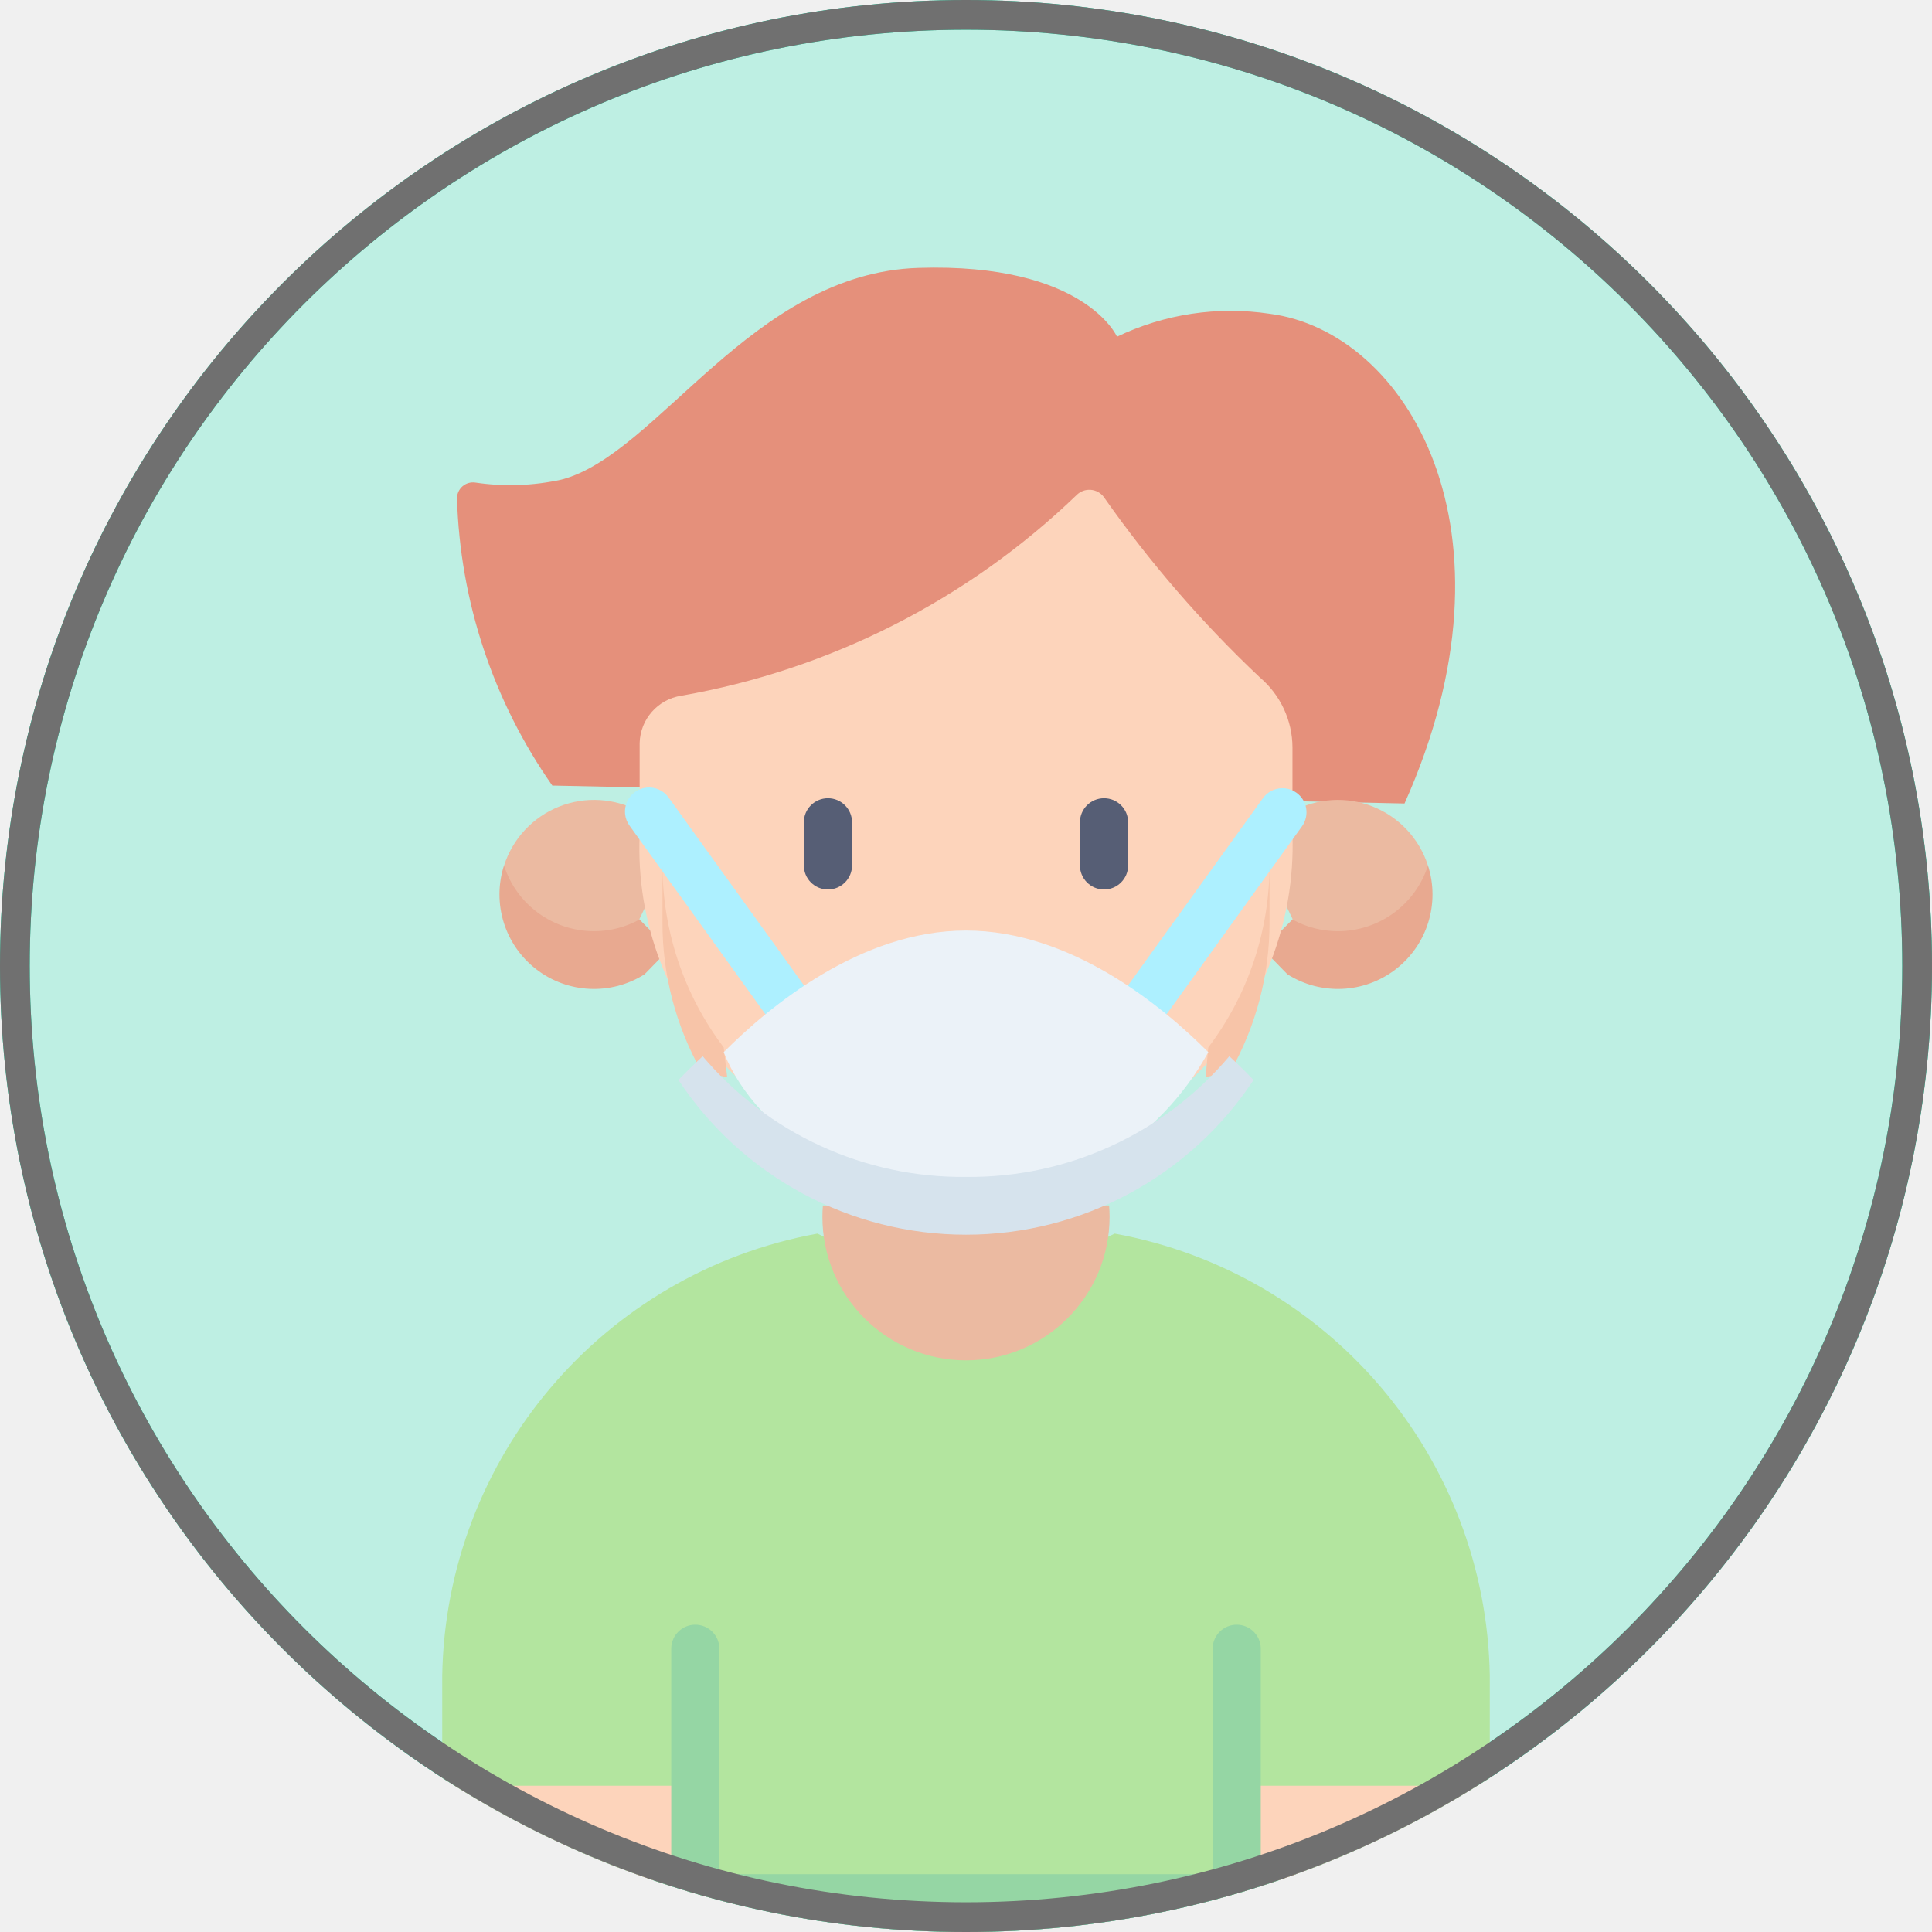
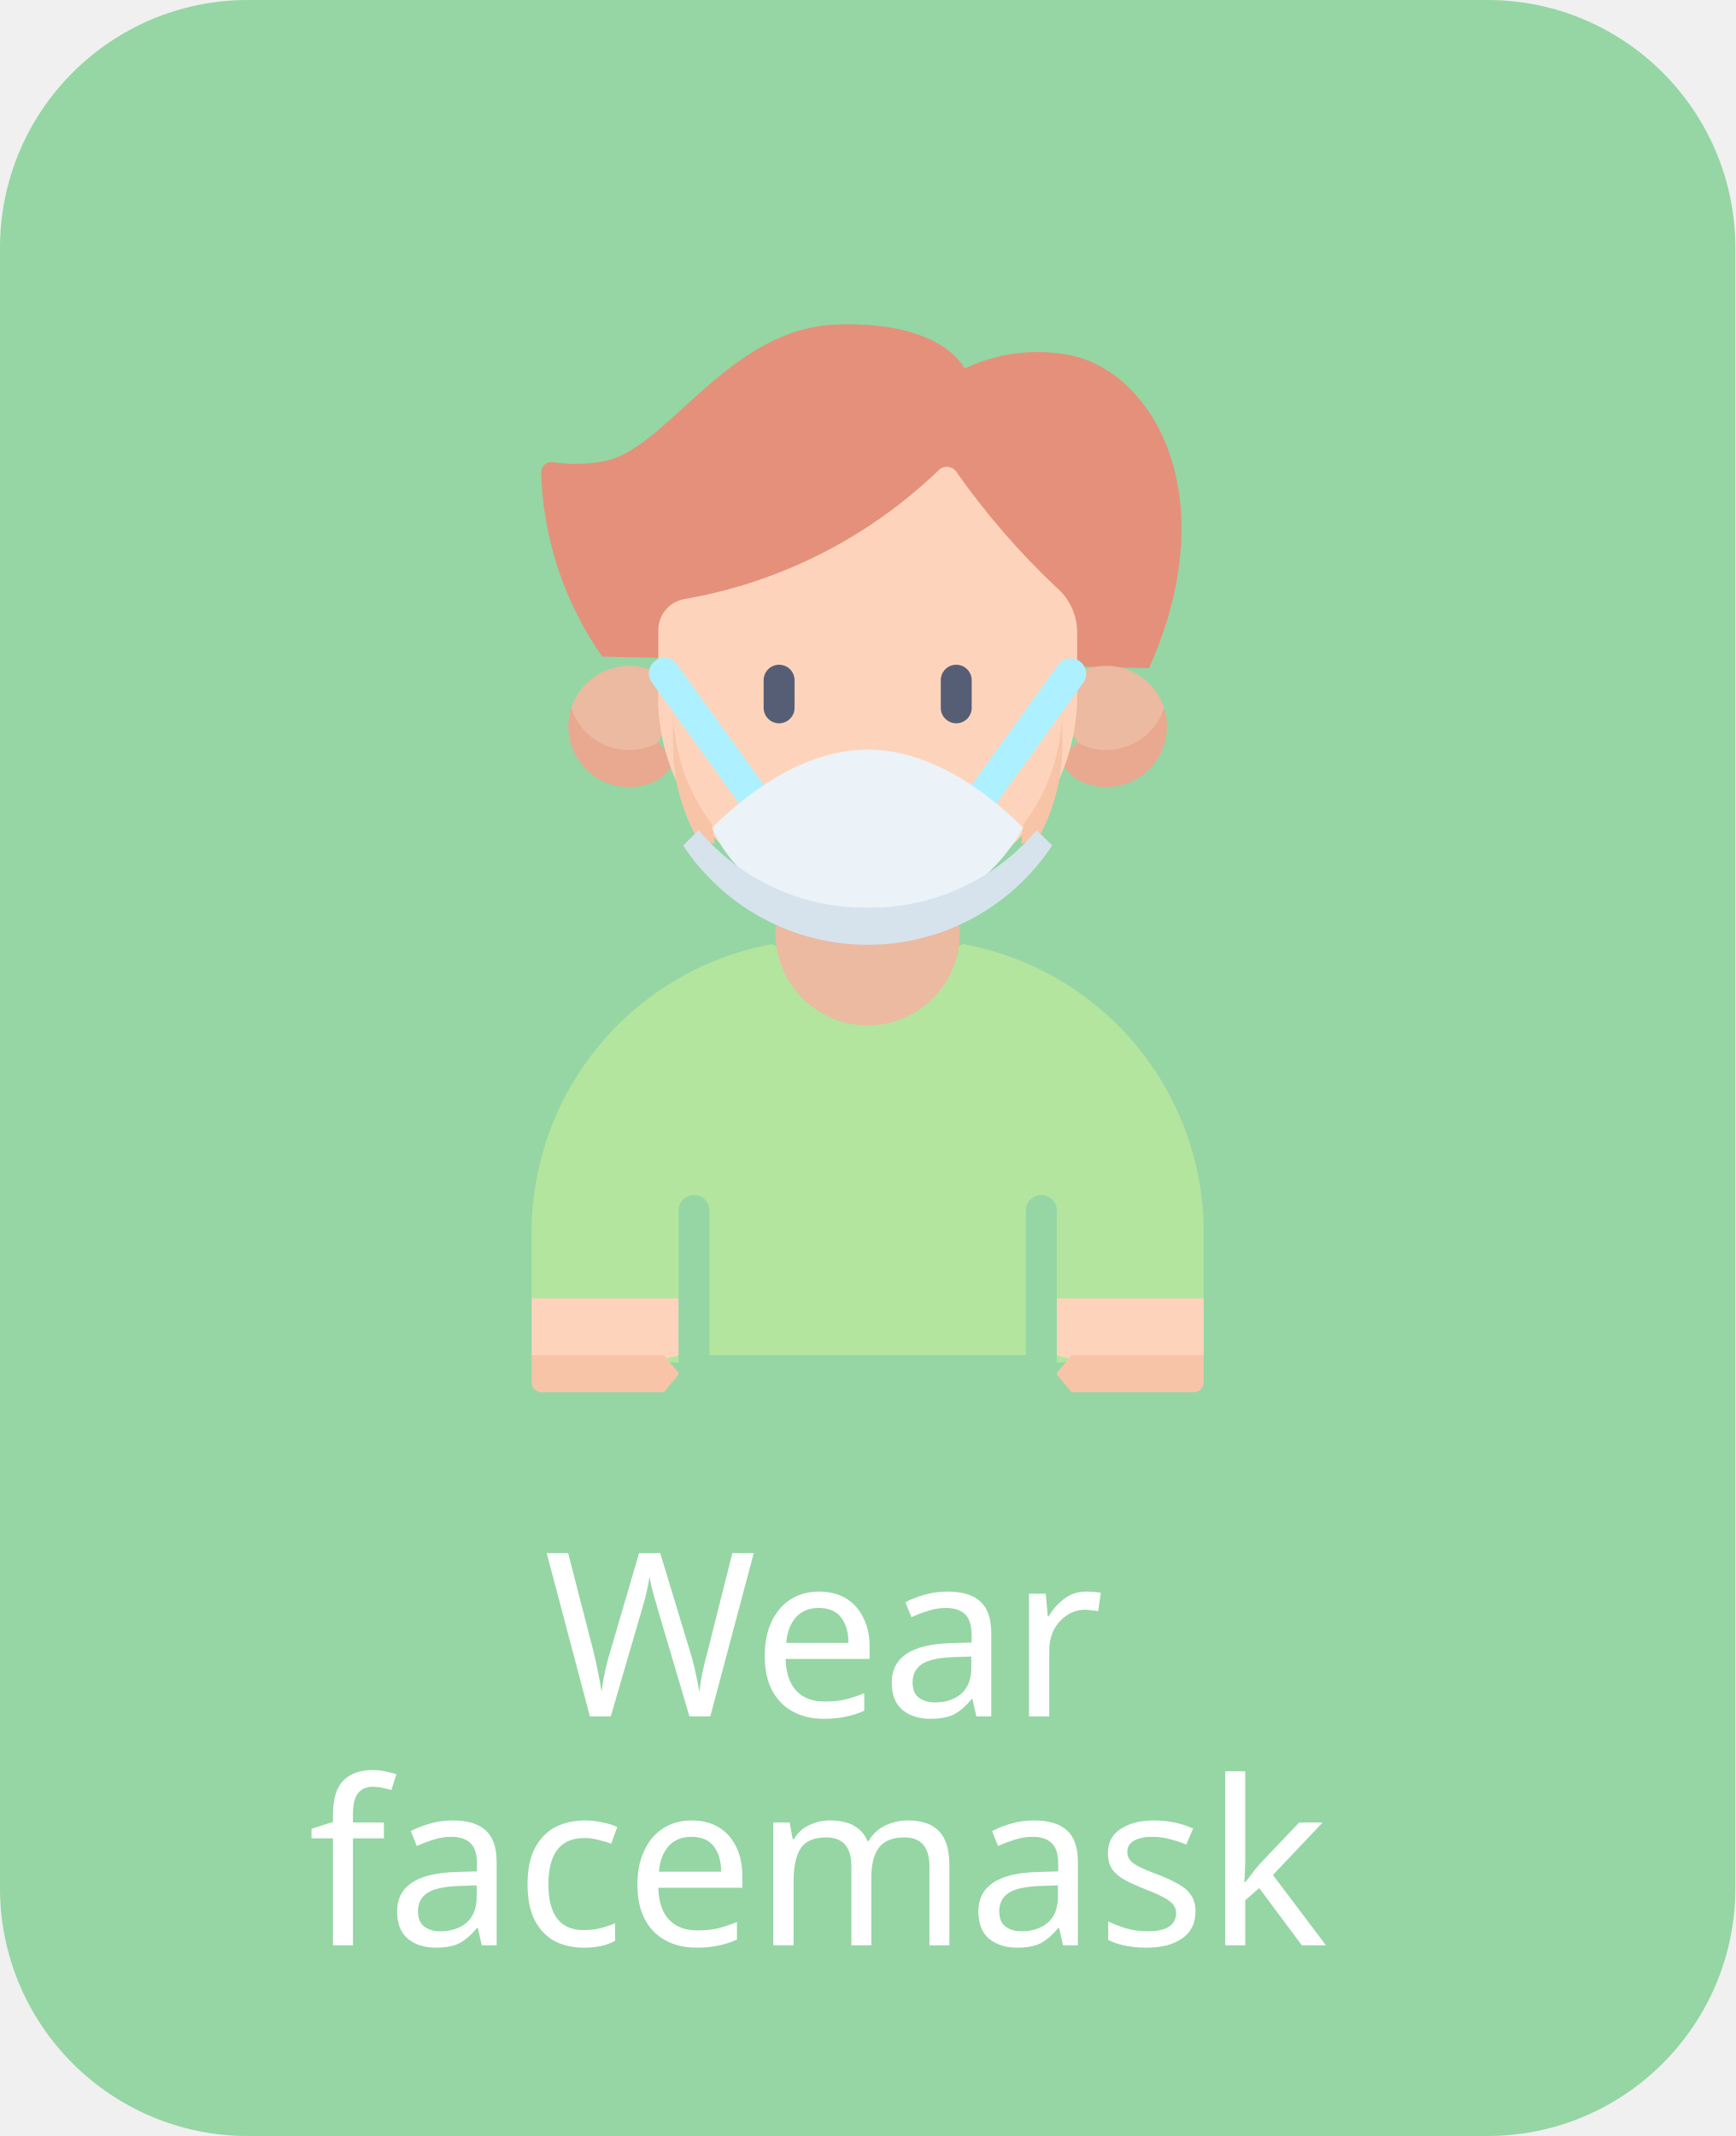
- <svg xmlns="http://www.w3.org/2000/svg" width="65" height="65" viewBox="0 0 65 65">
-   <defs>
-     <clipPath id="clip-path">
-       <circle id="Ellipse_13" data-name="Ellipse 13" cx="32.5" cy="32.5" r="32.5" transform="translate(1284 959)" fill="#beefe3" />
-     </clipPath>
-   </defs>
-   <g id="Group_218" data-name="Group 218" transform="translate(-56 -1054)">
-     <g id="Group_30" data-name="Group 30" transform="translate(-200 103)">
-       <g id="Ellipse_13-2" data-name="Ellipse 13" transform="translate(256 951)" fill="#beefe3" stroke="rgba(0,219,158,0.9)" stroke-width="1">
-         <circle cx="32.5" cy="32.5" r="32.5" stroke="none" />
-         <circle cx="32.5" cy="32.5" r="32" fill="none" />
-       </g>
-     </g>
-     <g id="Group_217" data-name="Group 217">
-       <g id="Mask_Group_12" data-name="Mask Group 12" transform="translate(-1228 95)" clip-path="url(#clip-path)">
-         <g id="face-mask" transform="translate(1203.994 968)">
-           <g id="Group_181" data-name="Group 181" transform="translate(94.884 0)">
-             <g id="Group_180" data-name="Group 180" transform="translate(0 0)">
-               <path id="Path_628" data-name="Path 628" d="M102.841,17.43a17.742,17.742,0,0,1-3.207-9.669.538.538,0,0,1,.622-.525,7.994,7.994,0,0,0,2.891-.1c3.23-.831,6.408-6.944,12.007-7.123s6.685,2.315,6.685,2.315a8.853,8.853,0,0,1,5.136-.772c4.6.594,8.648,7.285,4.538,16.477Z" transform="translate(-99.137 0)" fill="#e5907b" />
-               <g id="Group_176" data-name="Group 176" transform="translate(1.927 17.911)">
-                 <path id="Path_629" data-name="Path 629" d="M114.763,165.008a3.034,3.034,0,0,0,3.029,3.15s1.53-1.36,1.531-1.335c0-.009,0-.017,0-.025l.941-1.943-.941-1.663a3.181,3.181,0,0,0-4.559,1.817Z" transform="translate(-114.611 -162.799)" fill="#ebbaa1" />
-                 <path id="Path_630" data-name="Path 630" d="M116.493,186.128a3.181,3.181,0,0,1-3.029-2.209,3.18,3.18,0,0,0,4.73,3.658l.822-.842-.992-1A3.161,3.161,0,0,1,116.493,186.128Z" transform="translate(-113.313 -181.71)" fill="#e8a990" />
-                 <path id="Path_631" data-name="Path 631" d="M350.149,165.008a3.034,3.034,0,0,1-3.029,3.15s-1.53-1.36-1.531-1.335c0-.009,0-.017,0-.025l-.941-1.943.941-1.663a3.181,3.181,0,0,1,4.559,1.817Z" transform="translate(-318.911 -162.799)" fill="#ebbaa1" />
-                 <path id="Path_632" data-name="Path 632" d="M346.679,186.128a3.182,3.182,0,0,0,3.029-2.209,3.18,3.18,0,0,1-4.73,3.658l-.822-.842.992-1A3.161,3.161,0,0,0,346.679,186.128Z" transform="translate(-318.47 -181.71)" fill="#e8a990" />
+ <svg xmlns="http://www.w3.org/2000/svg" width="91" height="112" viewBox="0 0 91 112">
+   <g id="Group_377" data-name="Group 377" transform="translate(-44 -1503)">
+     <g id="Group_416" data-name="Group 416">
+       <rect id="Rectangle_87" data-name="Rectangle 87" width="91" height="112" rx="13" transform="translate(44 1503)" fill="#95d6a4" />
+       <text id="Wear_facemask" data-name="Wear  facemask" transform="translate(90 1593)" fill="#fff" font-size="12" font-family="Poppins-Regular, Poppins">
+         <tspan x="-17.472" y="0">Wear </tspan>
+         <tspan x="-29.85" y="12">facemask</tspan>
+       </text>
+       <g id="Group_218" data-name="Group 218" transform="translate(6 452)">
+         <g id="Group_217" data-name="Group 217">
+           <g id="Group_351" data-name="Group 351" transform="translate(-1233 100)">
+             <g id="face-mask" transform="translate(1203.994 968)">
+               <g id="Group_181" data-name="Group 181" transform="translate(94.884 0)">
+                 <g id="Group_180" data-name="Group 180" transform="translate(0 0)">
+                   <path id="Path_628" data-name="Path 628" d="M102.841,17.43a17.742,17.742,0,0,1-3.207-9.669.538.538,0,0,1,.622-.525,7.994,7.994,0,0,0,2.891-.1c3.23-.831,6.408-6.944,12.007-7.123s6.685,2.315,6.685,2.315a8.853,8.853,0,0,1,5.136-.772c4.6.594,8.648,7.285,4.538,16.477Z" transform="translate(-99.137 0)" fill="#e5907b" />
+                   <g id="Group_176" data-name="Group 176" transform="translate(1.927 17.911)">
+                     <path id="Path_629" data-name="Path 629" d="M114.763,165.008a3.034,3.034,0,0,0,3.029,3.15s1.53-1.36,1.531-1.335c0-.009,0-.017,0-.025l.941-1.943-.941-1.663a3.181,3.181,0,0,0-4.559,1.817Z" transform="translate(-114.611 -162.799)" fill="#ebbaa1" />
+                     <path id="Path_630" data-name="Path 630" d="M116.493,186.128a3.181,3.181,0,0,1-3.029-2.209,3.18,3.18,0,0,0,4.73,3.658l.822-.842-.992-1A3.161,3.161,0,0,1,116.493,186.128Z" transform="translate(-113.313 -181.71)" fill="#e8a990" />
+                     <path id="Path_631" data-name="Path 631" d="M350.149,165.008a3.034,3.034,0,0,1-3.029,3.15s-1.53-1.36-1.531-1.335c0-.009,0-.017,0-.025l-.941-1.943.941-1.663a3.181,3.181,0,0,1,4.559,1.817Z" transform="translate(-318.911 -162.799)" fill="#ebbaa1" />
+                     <path id="Path_632" data-name="Path 632" d="M346.679,186.128a3.182,3.182,0,0,0,3.029-2.209,3.18,3.18,0,0,1-4.73,3.658l-.822-.842.992-1A3.161,3.161,0,0,0,346.679,186.128Z" transform="translate(-318.47 -181.71)" fill="#e8a990" />
+                   </g>
+                   <path id="Path_633" data-name="Path 633" d="M169.337,94.26a10.8,10.8,0,0,0,10.984-11.153V80.174a3.106,3.106,0,0,0-1.1-2.36,39.582,39.582,0,0,1-5.251-6.073.608.608,0,0,0-.913-.06,25.51,25.51,0,0,1-13.3,6.751,1.653,1.653,0,0,0-1.4,1.589v3.086A10.7,10.7,0,0,0,169.337,94.26Z" transform="translate(-151.715 -64.025)" fill="#fdd4bb" />
+                   <path id="Path_634" data-name="Path 634" d="M117.508,287.322a11.127,11.127,0,0,1-10,0A15.383,15.383,0,0,0,94.884,302.2v3.7l.984,2.983,16.638.941,16.638-.941.984-2.983v-3.7A15.383,15.383,0,0,0,117.508,287.322Z" transform="translate(-94.884 -254.819)" fill="#b3e59f" />
+                   <path id="Path_635" data-name="Path 635" d="M169.794,495.362h18l.878-.972-.878-.972h-18l-.878.972Z" transform="translate(-161.174 -439.362)" fill="#95d6a4" />
+                   <path id="Path_636" data-name="Path 636" d="M209.821,287.16c-.01.126-.016.252-.016.38a4.831,4.831,0,1,0,9.662,0c0-.128-.006-.255-.016-.38Z" transform="translate(-197.014 -255.604)" fill="#ebbaa1" />
+                   <path id="Path_637" data-name="Path 637" d="M350.826,467.878l-3.871.941-3.871-.941V464.9h7.742Z" transform="translate(-315.582 -413.821)" fill="#fdd4bb" />
+                   <path id="Path_638" data-name="Path 638" d="M94.884,467.878l3.871.941,3.871-.941V464.9H94.884Z" transform="translate(-94.884 -413.821)" fill="#fdd4bb" />
+                   <path id="Path_639" data-name="Path 639" d="M343.894,495.362h6.41a.523.523,0,0,0,.523-.523v-1.42h-6.933l-.81.972Z" transform="translate(-315.582 -439.362)" fill="#f7c4a8" />
+                   <path id="Path_640" data-name="Path 640" d="M95.407,495.363h6.41l.81-.972-.81-.972H94.884v1.42A.523.523,0,0,0,95.407,495.363Z" transform="translate(-94.884 -439.363)" fill="#f7c4a8" />
+                   <path id="Path_641" data-name="Path 641" d="M156.177,167.022a.808.808,0,0,1-.658-.336l-4.756-6.6a.81.81,0,1,1,1.314-.947l4.756,6.6a.81.81,0,0,1-.656,1.283Z" transform="translate(-144.453 -141.296)" fill="#adf0ff" />
+                   <path id="Path_642" data-name="Path 642" d="M301.234,167.023a.81.81,0,0,1-.656-1.283l4.756-6.6a.81.81,0,0,1,1.314.947l-4.756,6.6A.809.809,0,0,1,301.234,167.023Z" transform="translate(-277.714 -141.297)" fill="#adf0ff" />
+                   <g id="Group_177" data-name="Group 177" transform="translate(7.41 20.09)">
+                     <path id="Path_643" data-name="Path 643" d="M160.412,188.6a10.166,10.166,0,0,1-2.06-6.151V184.4a10.164,10.164,0,0,0,1.31,5.007l.868.2Z" transform="translate(-158.352 -182.452)" fill="#f7c4a8" />
+                     <path id="Path_644" data-name="Path 644" d="M333.168,188.6l-.091,1,.841-.2a10.165,10.165,0,0,0,1.31-5.007V182.45A10.167,10.167,0,0,1,333.168,188.6Z" transform="translate(-314.804 -182.45)" fill="#f7c4a8" />
+                   </g>
+                   <path id="Path_645" data-name="Path 645" d="M178.049,206.232c1.124,2.846,4.822,5,8.152,5a9.676,9.676,0,0,0,8.152-5c-1.531-1.537-4.608-4.092-8.152-4.092S179.58,204.695,178.049,206.232Z" transform="translate(-168.579 -179.833)" fill="#ebf2f8" />
+                   <path id="Path_646" data-name="Path 646" d="M180.556,245.326a11.428,11.428,0,0,1-8.859-4.061c-.348.322-.625.6-.815.8a11.592,11.592,0,0,0,19.348,0c-.19-.2-.466-.478-.815-.8A11.428,11.428,0,0,1,180.556,245.326Z" transform="translate(-162.934 -214.73)" fill="#d6e3ed" />
+                   <g id="Group_179" data-name="Group 179" transform="translate(7.705 45.634)">
+                     <path id="Path_647" data-name="Path 647" d="M162.793,421.307v-7.613a.81.81,0,0,0-1.619,0v7.613l.81.972Z" transform="translate(-161.174 -412.885)" fill="#95d6a4" />
+                     <path id="Path_648" data-name="Path 648" d="M336.961,421.307v-7.613a.81.81,0,0,0-1.619,0v7.613l.81.972Z" transform="translate(-317.127 -412.885)" fill="#95d6a4" />
+                     <g id="Group_178" data-name="Group 178" transform="translate(0 8.422)">
+                       <path id="Path_649" data-name="Path 649" d="M161.174,493.419h1.619v1.943h-1.619Z" transform="translate(-161.174 -493.419)" fill="#95d6a4" />
+                       <path id="Path_650" data-name="Path 650" d="M335.342,493.419h1.619v1.943h-1.619Z" transform="translate(-317.127 -493.419)" fill="#95d6a4" />
+                     </g>
+                   </g>
+                 </g>
              </g>
-               <path id="Path_633" data-name="Path 633" d="M169.337,94.26a10.8,10.8,0,0,0,10.984-11.153V80.174a3.106,3.106,0,0,0-1.1-2.36,39.582,39.582,0,0,1-5.251-6.073.608.608,0,0,0-.913-.06,25.51,25.51,0,0,1-13.3,6.751,1.653,1.653,0,0,0-1.4,1.589v3.086A10.7,10.7,0,0,0,169.337,94.26Z" transform="translate(-151.715 -64.025)" fill="#fdd4bb" />
-               <path id="Path_634" data-name="Path 634" d="M117.508,287.322a11.127,11.127,0,0,1-10,0A15.383,15.383,0,0,0,94.884,302.2v3.7l.984,2.983,16.638.941,16.638-.941.984-2.983v-3.7A15.383,15.383,0,0,0,117.508,287.322Z" transform="translate(-94.884 -254.819)" fill="#b3e59f" />
-               <path id="Path_635" data-name="Path 635" d="M169.794,495.362h18l.878-.972-.878-.972h-18l-.878.972Z" transform="translate(-161.174 -439.362)" fill="#95d6a4" />
-               <path id="Path_636" data-name="Path 636" d="M209.821,287.16c-.01.126-.016.252-.016.38a4.831,4.831,0,1,0,9.662,0c0-.128-.006-.255-.016-.38Z" transform="translate(-197.014 -255.604)" fill="#ebbaa1" />
-               <path id="Path_637" data-name="Path 637" d="M350.826,467.878l-3.871.941-3.871-.941V464.9h7.742Z" transform="translate(-315.582 -413.821)" fill="#fdd4bb" />
-               <path id="Path_638" data-name="Path 638" d="M94.884,467.878l3.871.941,3.871-.941V464.9H94.884Z" transform="translate(-94.884 -413.821)" fill="#fdd4bb" />
-               <path id="Path_639" data-name="Path 639" d="M343.894,495.362h6.41a.523.523,0,0,0,.523-.523v-1.42h-6.933l-.81.972Z" transform="translate(-315.582 -439.362)" fill="#f7c4a8" />
-               <path id="Path_640" data-name="Path 640" d="M95.407,495.363h6.41l.81-.972-.81-.972H94.884v1.42A.523.523,0,0,0,95.407,495.363Z" transform="translate(-94.884 -439.363)" fill="#f7c4a8" />
-               <path id="Path_641" data-name="Path 641" d="M156.177,167.022a.808.808,0,0,1-.658-.336l-4.756-6.6a.81.81,0,1,1,1.314-.947l4.756,6.6a.81.81,0,0,1-.656,1.283Z" transform="translate(-144.453 -141.296)" fill="#adf0ff" />
-               <path id="Path_642" data-name="Path 642" d="M301.234,167.023a.81.81,0,0,1-.656-1.283l4.756-6.6a.81.81,0,0,1,1.314.947l-4.756,6.6A.809.809,0,0,1,301.234,167.023Z" transform="translate(-277.714 -141.297)" fill="#adf0ff" />
-               <g id="Group_177" data-name="Group 177" transform="translate(7.41 20.09)">
-                 <path id="Path_643" data-name="Path 643" d="M160.412,188.6a10.166,10.166,0,0,1-2.06-6.151V184.4a10.164,10.164,0,0,0,1.31,5.007l.868.2Z" transform="translate(-158.352 -182.452)" fill="#f7c4a8" />
-                 <path id="Path_644" data-name="Path 644" d="M333.168,188.6l-.091,1,.841-.2a10.165,10.165,0,0,0,1.31-5.007V182.45A10.167,10.167,0,0,1,333.168,188.6Z" transform="translate(-314.804 -182.45)" fill="#f7c4a8" />
-               </g>
-               <path id="Path_645" data-name="Path 645" d="M178.049,206.232c1.124,2.846,4.822,5,8.152,5a9.676,9.676,0,0,0,8.152-5c-1.531-1.537-4.608-4.092-8.152-4.092S179.58,204.695,178.049,206.232Z" transform="translate(-168.579 -179.833)" fill="#ebf2f8" />
-               <path id="Path_646" data-name="Path 646" d="M180.556,245.326a11.428,11.428,0,0,1-8.859-4.061c-.348.322-.625.6-.815.8a11.592,11.592,0,0,0,19.348,0c-.19-.2-.466-.478-.815-.8A11.428,11.428,0,0,1,180.556,245.326Z" transform="translate(-162.934 -214.73)" fill="#d6e3ed" />
-               <g id="Group_179" data-name="Group 179" transform="translate(7.705 45.634)">
-                 <path id="Path_647" data-name="Path 647" d="M162.793,421.307v-7.613a.81.81,0,0,0-1.619,0v7.613l.81.972Z" transform="translate(-161.174 -412.885)" fill="#95d6a4" />
-                 <path id="Path_648" data-name="Path 648" d="M336.961,421.307v-7.613a.81.81,0,0,0-1.619,0v7.613l.81.972Z" transform="translate(-317.127 -412.885)" fill="#95d6a4" />
-                 <g id="Group_178" data-name="Group 178" transform="translate(0 8.422)">
-                   <path id="Path_649" data-name="Path 649" d="M161.174,493.419h1.619v1.943h-1.619Z" transform="translate(-161.174 -493.419)" fill="#95d6a4" />
-                   <path id="Path_650" data-name="Path 650" d="M335.342,493.419h1.619v1.943h-1.619Z" transform="translate(-317.127 -493.419)" fill="#95d6a4" />
-                 </g>
+               <g id="Group_182" data-name="Group 182" transform="translate(107.05 17.856)">
+                 <path id="Path_651" data-name="Path 651" d="M204.643,165.889a.811.811,0,0,0,.811-.811V163.63a.811.811,0,1,0-1.622,0v1.447A.811.811,0,0,0,204.643,165.889Z" transform="translate(-203.832 -162.819)" fill="#565e75" />
+                 <path id="Path_652" data-name="Path 652" d="M293.465,165.889a.811.811,0,0,0,.811-.811V163.63a.811.811,0,1,0-1.622,0v1.447A.811.811,0,0,0,293.465,165.889Z" transform="translate(-283.365 -162.819)" fill="#565e75" />
              </g>
            </g>
          </g>
-           <g id="Group_182" data-name="Group 182" transform="translate(107.05 17.856)">
-             <path id="Path_651" data-name="Path 651" d="M204.643,165.889a.811.811,0,0,0,.811-.811V163.63a.811.811,0,1,0-1.622,0v1.447A.811.811,0,0,0,204.643,165.889Z" transform="translate(-203.832 -162.819)" fill="#565e75" />
-             <path id="Path_652" data-name="Path 652" d="M293.465,165.889a.811.811,0,0,0,.811-.811V163.63a.811.811,0,1,0-1.622,0v1.447A.811.811,0,0,0,293.465,165.889Z" transform="translate(-283.365 -162.819)" fill="#565e75" />
-           </g>
-         </g>
-       </g>
-       <g id="Group_187" data-name="Group 187" transform="translate(-200 103)">
-         <g id="Ellipse_13-3" data-name="Ellipse 13" transform="translate(256 951)" fill="none" stroke="#707070" stroke-width="1">
-           <circle cx="32.5" cy="32.5" r="32.5" stroke="none" />
-           <circle cx="32.5" cy="32.5" r="32" fill="none" />
        </g>
      </g>
    </g>
  </g>
</svg>
